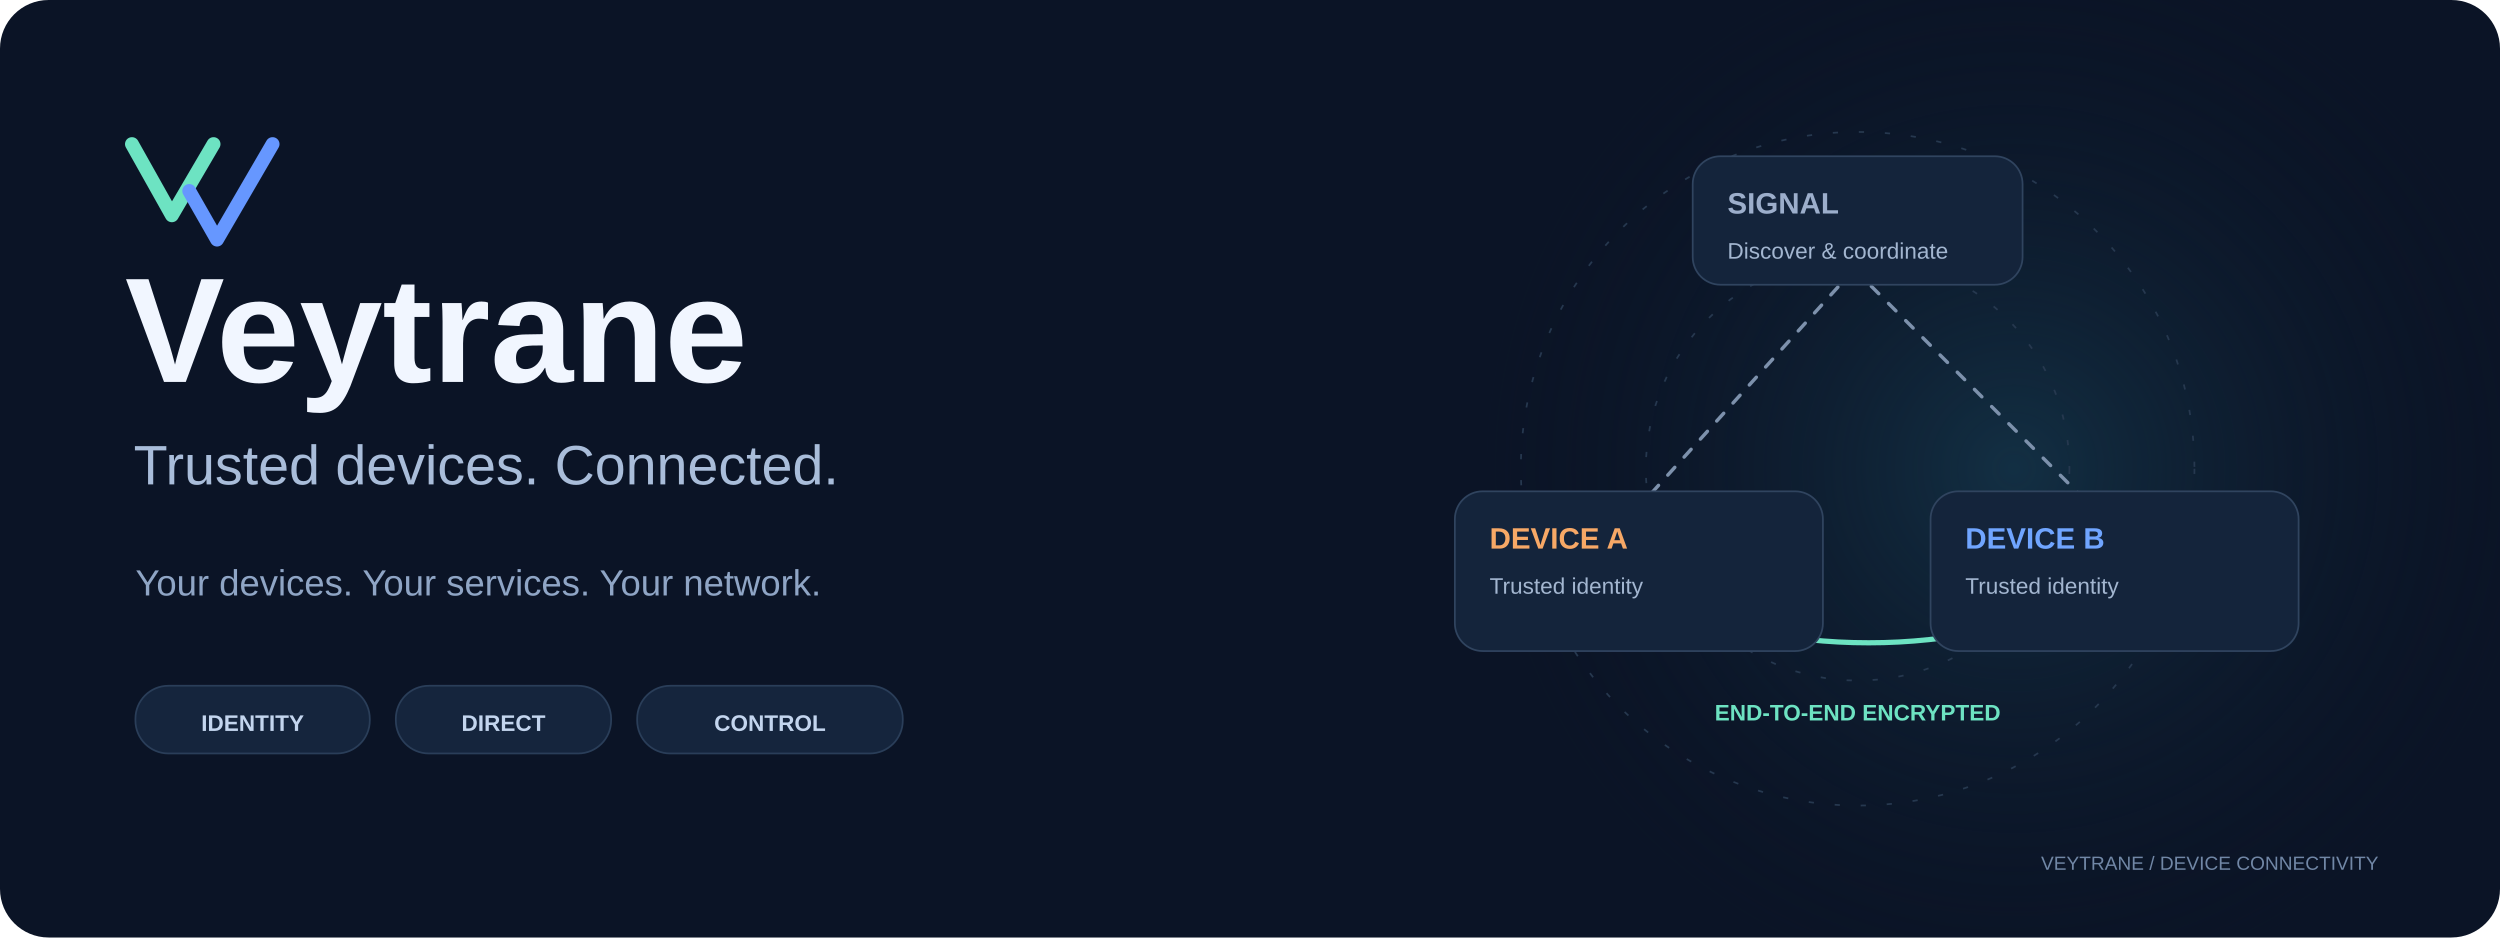
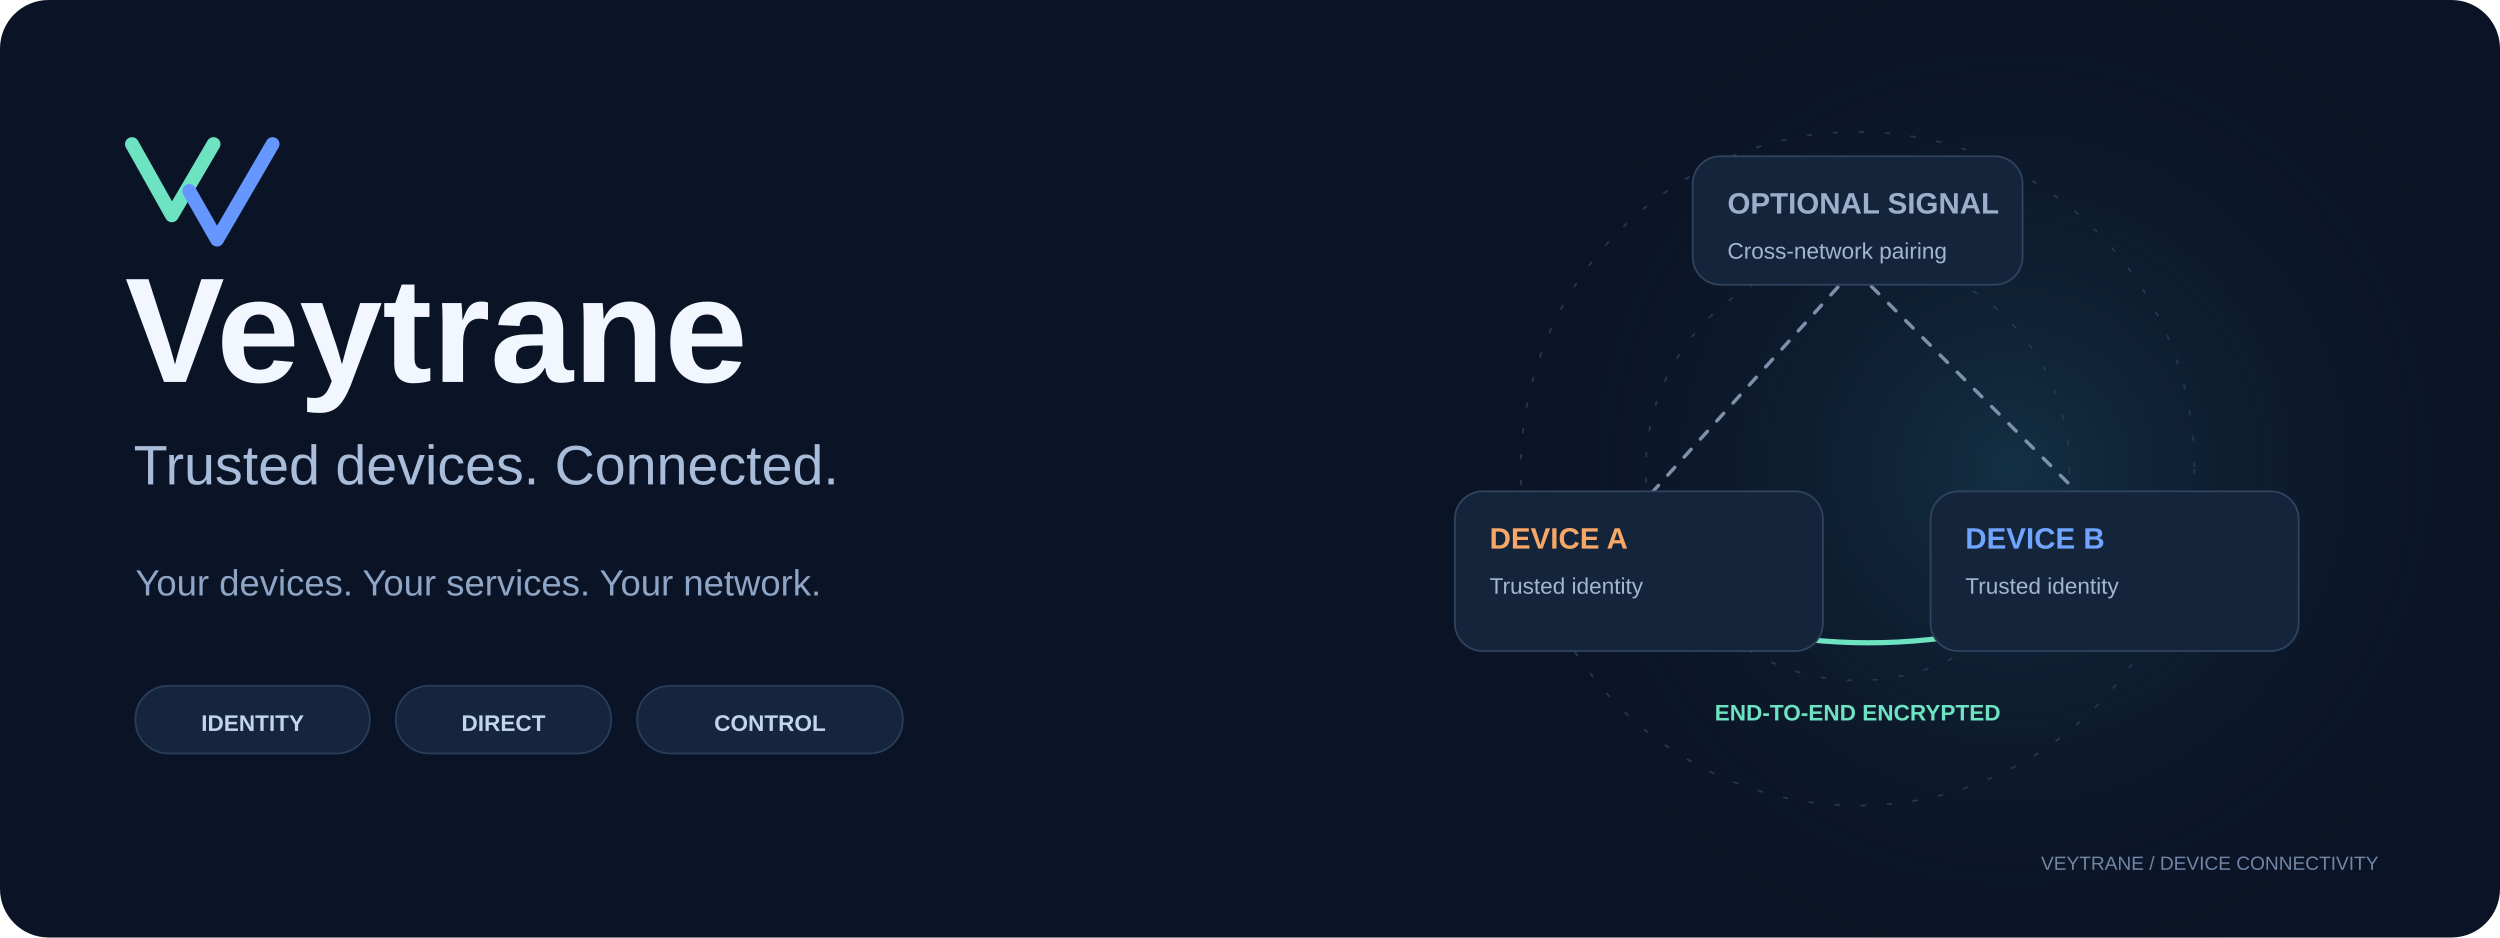
<svg xmlns="http://www.w3.org/2000/svg" width="1440" height="540" viewBox="0 0 1440 540" role="img" aria-labelledby="title desc">
  <defs>
    <radialGradient id="halo">
      <stop stop-color="#163B50" stop-opacity=".7" />
      <stop offset="1" stop-color="#0B1426" stop-opacity="0" />
    </radialGradient>
  </defs>
  <rect x="0" y="0" width="1440" height="540" rx="28" fill="#0B1426" stroke="none" />
  <circle cx="1160" cy="270" r="310" fill="url(#halo)" />
  <circle cx="1070" cy="270" r="194" stroke="#26384F" fill="none" stroke-dasharray="3 12" />
  <circle cx="1070" cy="270" r="122" stroke="#26384F" fill="none" stroke-dasharray="3 12" />
  <path d="M76 83 L99 124 L123 83" fill="none" stroke="#6DE3C2" stroke-width="8" stroke-linecap="round" stroke-linejoin="round" />
  <path d="M109 110 L125 138 L157 83" fill="none" stroke="#6697FF" stroke-width="8" stroke-linecap="round" stroke-linejoin="round" />
  <text x="72" y="220" font-family="-apple-system, BlinkMacSystemFont, 'Segoe UI', Arial, sans-serif" font-size="86" font-weight="700" fill="#F1F6FF" text-anchor="start">Veytrane</text>
  <text x="77" y="279" font-family="-apple-system, BlinkMacSystemFont, 'Segoe UI', Arial, sans-serif" font-size="32" font-weight="500" fill="#A9BDDA" text-anchor="start">Trusted devices. Connected.</text>
  <text x="78" y="343" font-family="-apple-system, BlinkMacSystemFont, 'Segoe UI', Arial, sans-serif" font-size="21" font-weight="400" fill="#8FA5C5" text-anchor="start">Your devices. Your services. Your network.</text>
  <rect x="78" y="395" width="135" height="39" rx="19" fill="#15253D" stroke="#2A3E59" />
  <text x="145.5" y="421" font-family="-apple-system, BlinkMacSystemFont, 'Segoe UI', Arial, sans-serif" font-size="13" font-weight="600" fill="#C3D5EE" text-anchor="middle">IDENTITY</text>
  <rect x="228" y="395" width="124" height="39" rx="19" fill="#15253D" stroke="#2A3E59" />
  <text x="290.0" y="421" font-family="-apple-system, BlinkMacSystemFont, 'Segoe UI', Arial, sans-serif" font-size="13" font-weight="600" fill="#C3D5EE" text-anchor="middle">DIRECT</text>
  <rect x="367" y="395" width="153" height="39" rx="19" fill="#15253D" stroke="#2A3E59" />
  <text x="443.5" y="421" font-family="-apple-system, BlinkMacSystemFont, 'Segoe UI', Arial, sans-serif" font-size="13" font-weight="600" fill="#C3D5EE" text-anchor="middle">CONTROL</text>
  <path d="M1068 155 L935 302 M1068 155 L1215 302" fill="none" stroke="#7D91AC" stroke-width="2" stroke-linecap="round" stroke-linejoin="round" stroke-dasharray="6 8" />
  <path d="M949 341 C1016 380 1138 380 1200 341" fill="none" stroke="#6DE3C2" stroke-width="3" stroke-linecap="round" stroke-linejoin="round" />
  <text x="1070" y="415" font-family="-apple-system, BlinkMacSystemFont, 'Segoe UI', Arial, sans-serif" font-size="13" font-weight="600" fill="#6DE3C2" text-anchor="middle">END-TO-END ENCRYPTED</text>
  <rect x="975" y="90" width="190" height="74" rx="16" fill="#14243B" stroke="#30445F" />
-   <text x="995" y="123" font-family="-apple-system, BlinkMacSystemFont, 'Segoe UI', Arial, sans-serif" font-size="17" font-weight="700" fill="#9CAECB" text-anchor="start">SIGNAL</text>
-   <text x="995" y="149" font-family="-apple-system, BlinkMacSystemFont, 'Segoe UI', Arial, sans-serif" font-size="13" font-weight="400" fill="#A3B6D0" text-anchor="start">Discover &amp; coordinate</text>
+   <text x="995" y="123" font-family="-apple-system, BlinkMacSystemFont, 'Segoe UI', Arial, sans-serif" font-size="17" font-weight="700" fill="#9CAECB" text-anchor="start">OPTIONAL SIGNAL</text>
+   <text x="995" y="149" font-family="-apple-system, BlinkMacSystemFont, 'Segoe UI', Arial, sans-serif" font-size="13" font-weight="400" fill="#A3B6D0" text-anchor="start">Cross-network pairing</text>
  <rect x="838" y="283" width="212" height="92" rx="16" fill="#14243B" stroke="#30445F" />
  <text x="858" y="316" font-family="-apple-system, BlinkMacSystemFont, 'Segoe UI', Arial, sans-serif" font-size="17" font-weight="700" fill="#F7A866" text-anchor="start">DEVICE A</text>
  <text x="858" y="342" font-family="-apple-system, BlinkMacSystemFont, 'Segoe UI', Arial, sans-serif" font-size="13" font-weight="400" fill="#A3B6D0" text-anchor="start">Trusted identity</text>
  <rect x="1112" y="283" width="212" height="92" rx="16" fill="#14243B" stroke="#30445F" />
  <text x="1132" y="316" font-family="-apple-system, BlinkMacSystemFont, 'Segoe UI', Arial, sans-serif" font-size="17" font-weight="700" fill="#70A5FF" text-anchor="start">DEVICE B</text>
  <text x="1132" y="342" font-family="-apple-system, BlinkMacSystemFont, 'Segoe UI', Arial, sans-serif" font-size="13" font-weight="400" fill="#A3B6D0" text-anchor="start">Trusted identity</text>
  <text x="1370" y="501" font-family="-apple-system, BlinkMacSystemFont, 'Segoe UI', Arial, sans-serif" font-size="11" font-weight="500" fill="#7187A6" text-anchor="end">VEYTRANE / DEVICE CONNECTIVITY</text>
</svg>
